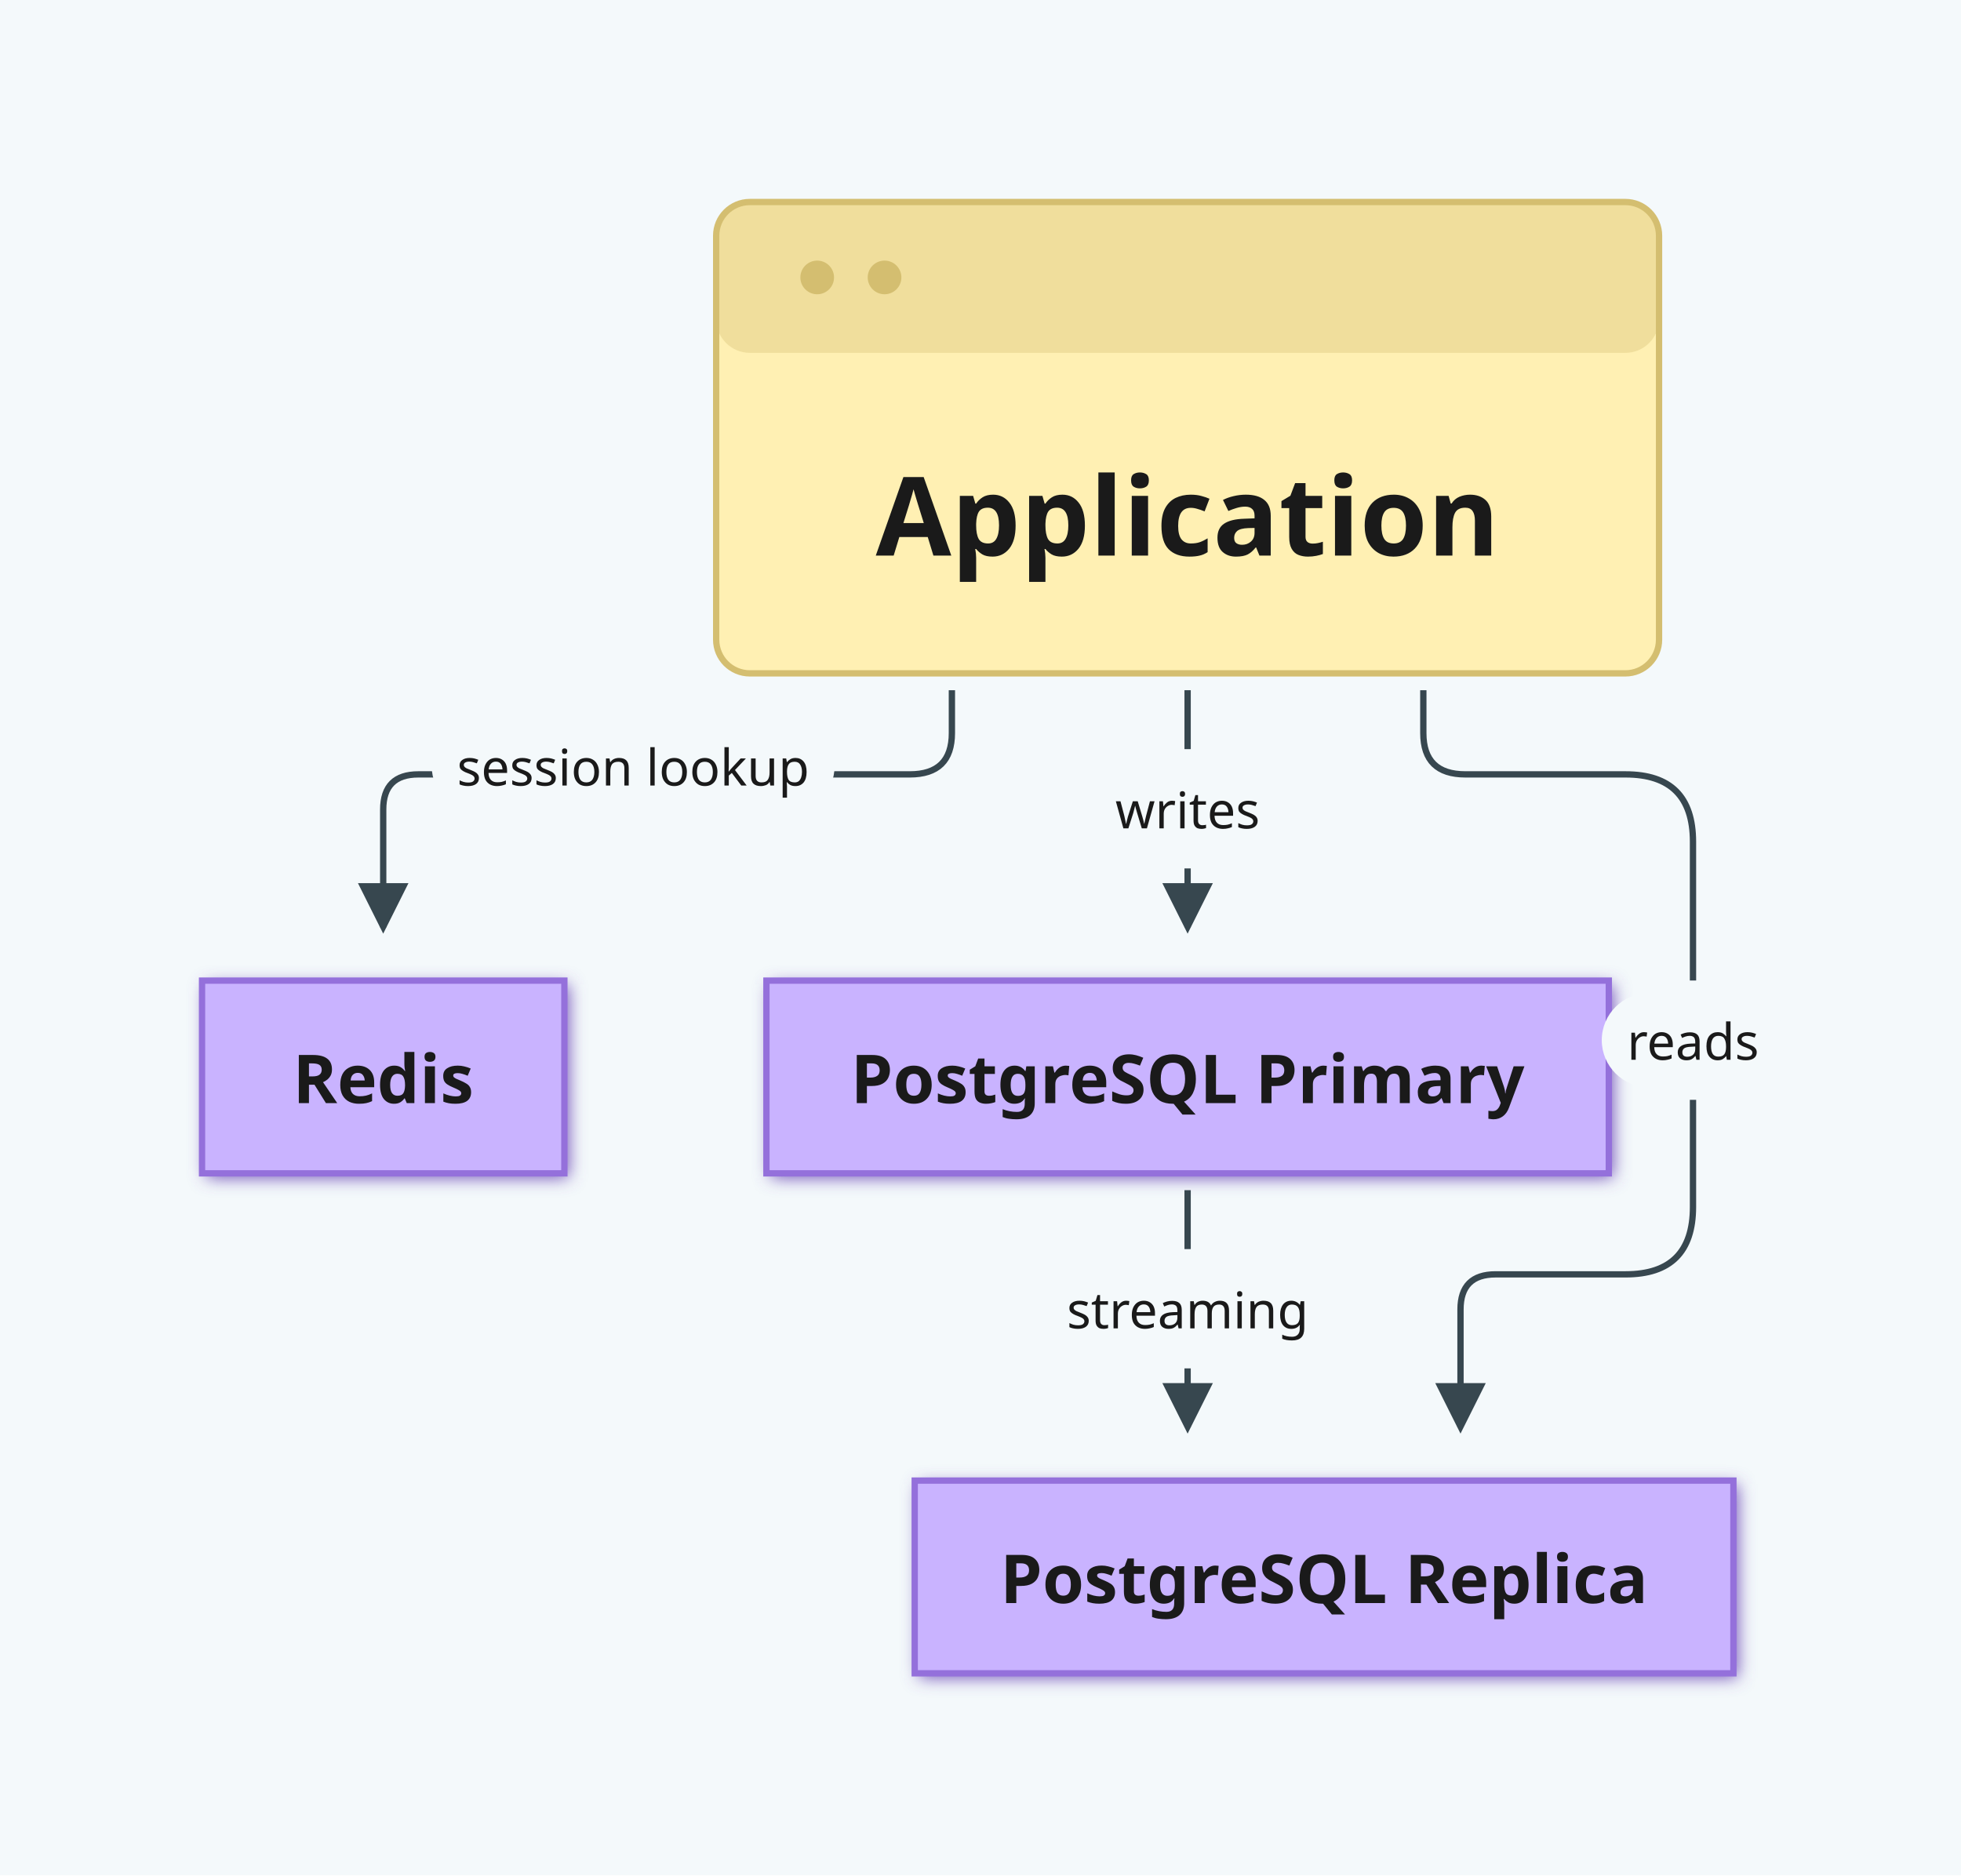
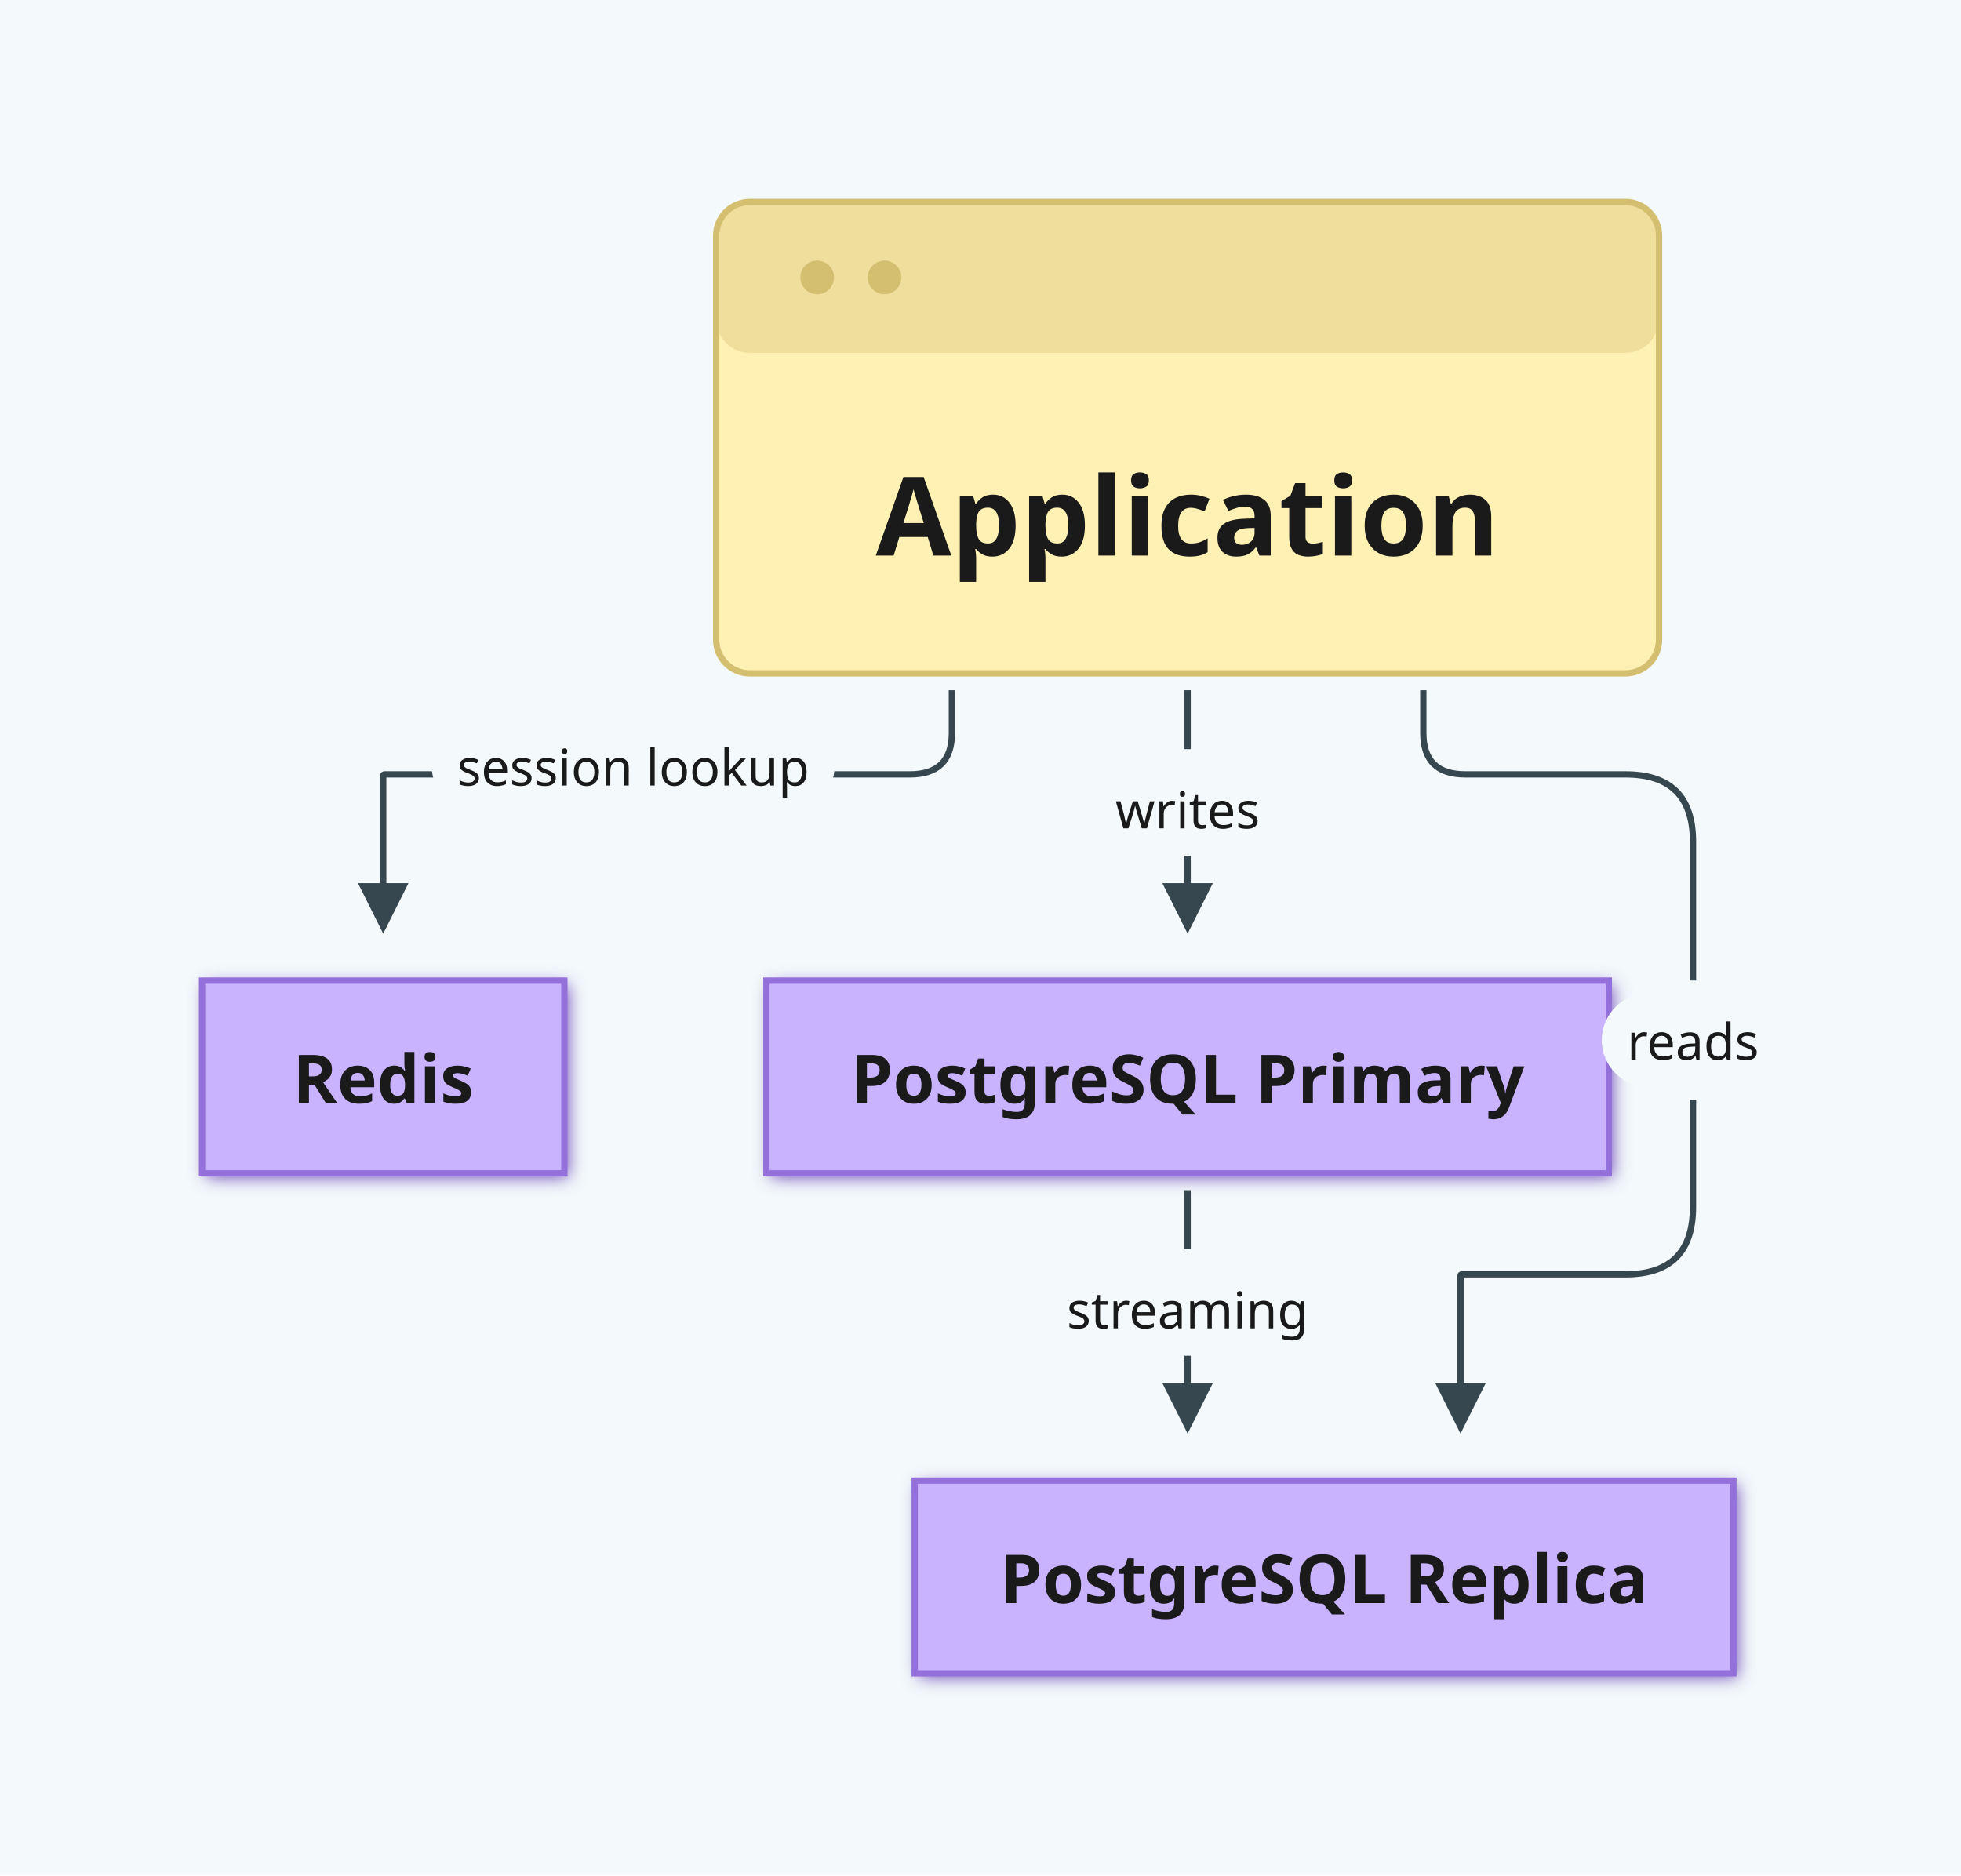
<svg xmlns="http://www.w3.org/2000/svg" viewBox="0 0 232.94 222.796">
  <defs>
    <filter id="cora-shadow-blur" x="-50%" y="-50%" width="200%" height="200%">
      <feGaussianBlur stdDeviation="1" />
    </filter>
    <marker id="cora-marker-arrow" markerWidth="8" markerHeight="8" refX="7" refY="4" orient="auto" markerUnits="strokeWidth">
      <path d="M 0 0 L 8 4 L 0 8 z" fill="#37474F" />
    </marker>
    <marker id="cora-marker-circle" markerWidth="8" markerHeight="8" refX="4" refY="4" orient="auto" markerUnits="strokeWidth">
      <circle cx="4" cy="4" r="3" fill="none" stroke="#37474F" stroke-width="1.5" />
    </marker>
    <marker id="cora-marker-filled-circle" markerWidth="8" markerHeight="8" refX="4" refY="4" orient="auto" markerUnits="strokeWidth">
      <circle cx="4" cy="4" r="3" fill="#37474F" />
    </marker>
  </defs>
  <rect x="0" y="0" width="232.94" height="222.796" fill="#F4F9FB" />
  <g id="groups" />
  <g id="nodes">
    <g>
      <rect x="85.072" y="24" width="112" height="56" rx="4" ry="4" fill="#FFF0B3" stroke="#D4BE70" stroke-width="0.75" />
      <rect x="85.072" y="24" width="112" height="17.92" rx="4" ry="4" fill="#D4BE70" opacity="0.35" />
      <circle cx="97.072" cy="32.96" r="2" fill="#D4BE70" />
      <circle cx="105.072" cy="32.96" r="2" fill="#D4BE70" />
      <text x="141.072" y="66.004" text-anchor="middle" font-family="'Noto Sans', sans-serif" font-size="13" font-weight="600" fill="#1A1A1A">Application</text>
    </g>
    <g>
      <g filter="url(#cora-shadow-blur)">
        <rect x="24.5" y="117.002" width="43.04" height="22.896" fill="#7050B8" />
      </g>
      <rect x="24" y="116.502" width="43.04" height="22.896" fill="#C9B3FF" stroke="#9470DB" stroke-width="0.75" />
      <text x="45.52" y="131.054" text-anchor="middle" font-family="'Noto Sans', sans-serif" font-size="8" font-weight="600" fill="#1A1A1A">Redis</text>
    </g>
    <g>
      <g filter="url(#cora-shadow-blur)">
        <rect x="91.54" y="117.002" width="100.064" height="22.896" fill="#7050B8" />
      </g>
      <rect x="91.04" y="116.502" width="100.064" height="22.896" fill="#C9B3FF" stroke="#9470DB" stroke-width="0.75" />
      <text x="141.072" y="131.054" text-anchor="middle" font-family="'Noto Sans', sans-serif" font-size="8" font-weight="600" fill="#1A1A1A">PostgreSQL Primary</text>
    </g>
    <g>
      <g filter="url(#cora-shadow-blur)">
        <rect x="109.156" y="176.4" width="97.248" height="22.896" fill="#7050B8" />
      </g>
      <rect x="108.656" y="175.9" width="97.248" height="22.896" fill="#C9B3FF" stroke="#9470DB" stroke-width="0.75" />
      <text x="157.28" y="190.452" text-anchor="middle" font-family="'Noto Sans', sans-serif" font-size="8" font-weight="600" fill="#1A1A1A">PostgreSQL Replica</text>
    </g>
  </g>
  <g id="edges">
-     <path d="M 113.072 82 L 113.072 87.1 Q 113.072 92 108.072 92 L 53.02 92 M 97.4 92 L 49.692 92 Q 45.52 92 45.52 96.172 L 45.52 110.172" fill="none" stroke="#37474F" stroke-width="0.75" marker-end="url(#cora-marker-arrow)" />
-     <path d="M 141.072 82 L 141.072 89 M 141.072 103.172 L 141.072 110.172" fill="none" stroke="#37474F" stroke-width="0.75" marker-end="url(#cora-marker-arrow)" />
-     <path d="M 169.072 82 L 169.072 87.1 Q 169.072 92 174.072 92 L 193.104 92 Q 201.104 92 201.104 100 L 201.104 116.491 M 201.104 130.663 L 201.104 143.398 Q 201.104 151.398 193.104 151.398 L 177.66 151.398 Q 173.488 151.398 173.488 155.57 L 173.488 169.57" fill="none" stroke="#37474F" stroke-width="0.75" marker-end="url(#cora-marker-arrow)" />
-     <path d="M 141.072 141.398 L 141.072 148.398 M 141.072 162.57 L 141.072 169.57" fill="none" stroke="#37474F" stroke-width="0.75" marker-end="url(#cora-marker-arrow)" />
+     <path d="M 113.072 82 L 113.072 87.1 Q 113.072 92 108.072 92 L 51.279 92 M 99.141 92 L 45.692 92 Q 45.52 92 45.52 92.172 L 45.52 110.172" fill="none" stroke="#37474F" stroke-width="0.75" marker-end="url(#cora-marker-arrow)" />
+     <path d="M 141.072 82 L 141.072 89 M 141.072 92.172 L 141.072 110.172" fill="none" stroke="#37474F" stroke-width="0.75" marker-end="url(#cora-marker-arrow)" />
+     <path d="M 169.072 82 L 169.072 87.1 Q 169.072 92 174.072 92 L 193.104 92 Q 201.104 92 201.104 100 L 201.104 116.491 M 201.104 130.663 L 201.104 143.398 Q 201.104 151.398 193.104 151.398 L 173.66 151.398 Q 173.488 151.398 173.488 151.57 L 173.488 169.57" fill="none" stroke="#37474F" stroke-width="0.75" marker-end="url(#cora-marker-arrow)" />
+     <path d="M 141.072 141.398 L 141.072 148.398 M 141.072 151.57 L 141.072 169.57" fill="none" stroke="#37474F" stroke-width="0.75" marker-end="url(#cora-marker-arrow)" />
  </g>
  <g id="edge-labels">
    <g>
      <rect x="51.279" y="85.414" width="47.862" height="11.172" rx="5.586" ry="5.586" fill="#F4F9FB" />
      <text x="75.21" y="93.328" text-anchor="middle" font-family="'Noto Sans', sans-serif" font-size="6" font-weight="400" fill="#1A1A1A">session lookup</text>
    </g>
    <g>
      <rect x="129.489" y="90.5" width="23.166" height="11.172" rx="5.586" ry="5.586" fill="#F4F9FB" />
      <text x="141.072" y="98.414" text-anchor="middle" font-family="'Noto Sans', sans-serif" font-size="6" font-weight="400" fill="#1A1A1A">writes</text>
    </g>
    <g>
      <rect x="190.268" y="117.991" width="21.672" height="11.172" rx="5.586" ry="5.586" fill="#F4F9FB" />
      <text x="201.104" y="125.905" text-anchor="middle" font-family="'Noto Sans', sans-serif" font-size="6" font-weight="400" fill="#1A1A1A">reads</text>
    </g>
    <g>
      <rect x="123.72" y="149.898" width="34.704" height="11.172" rx="5.586" ry="5.586" fill="#F4F9FB" />
      <text x="141.072" y="157.812" text-anchor="middle" font-family="'Noto Sans', sans-serif" font-size="6" font-weight="400" fill="#1A1A1A">streaming</text>
    </g>
  </g>
</svg>
